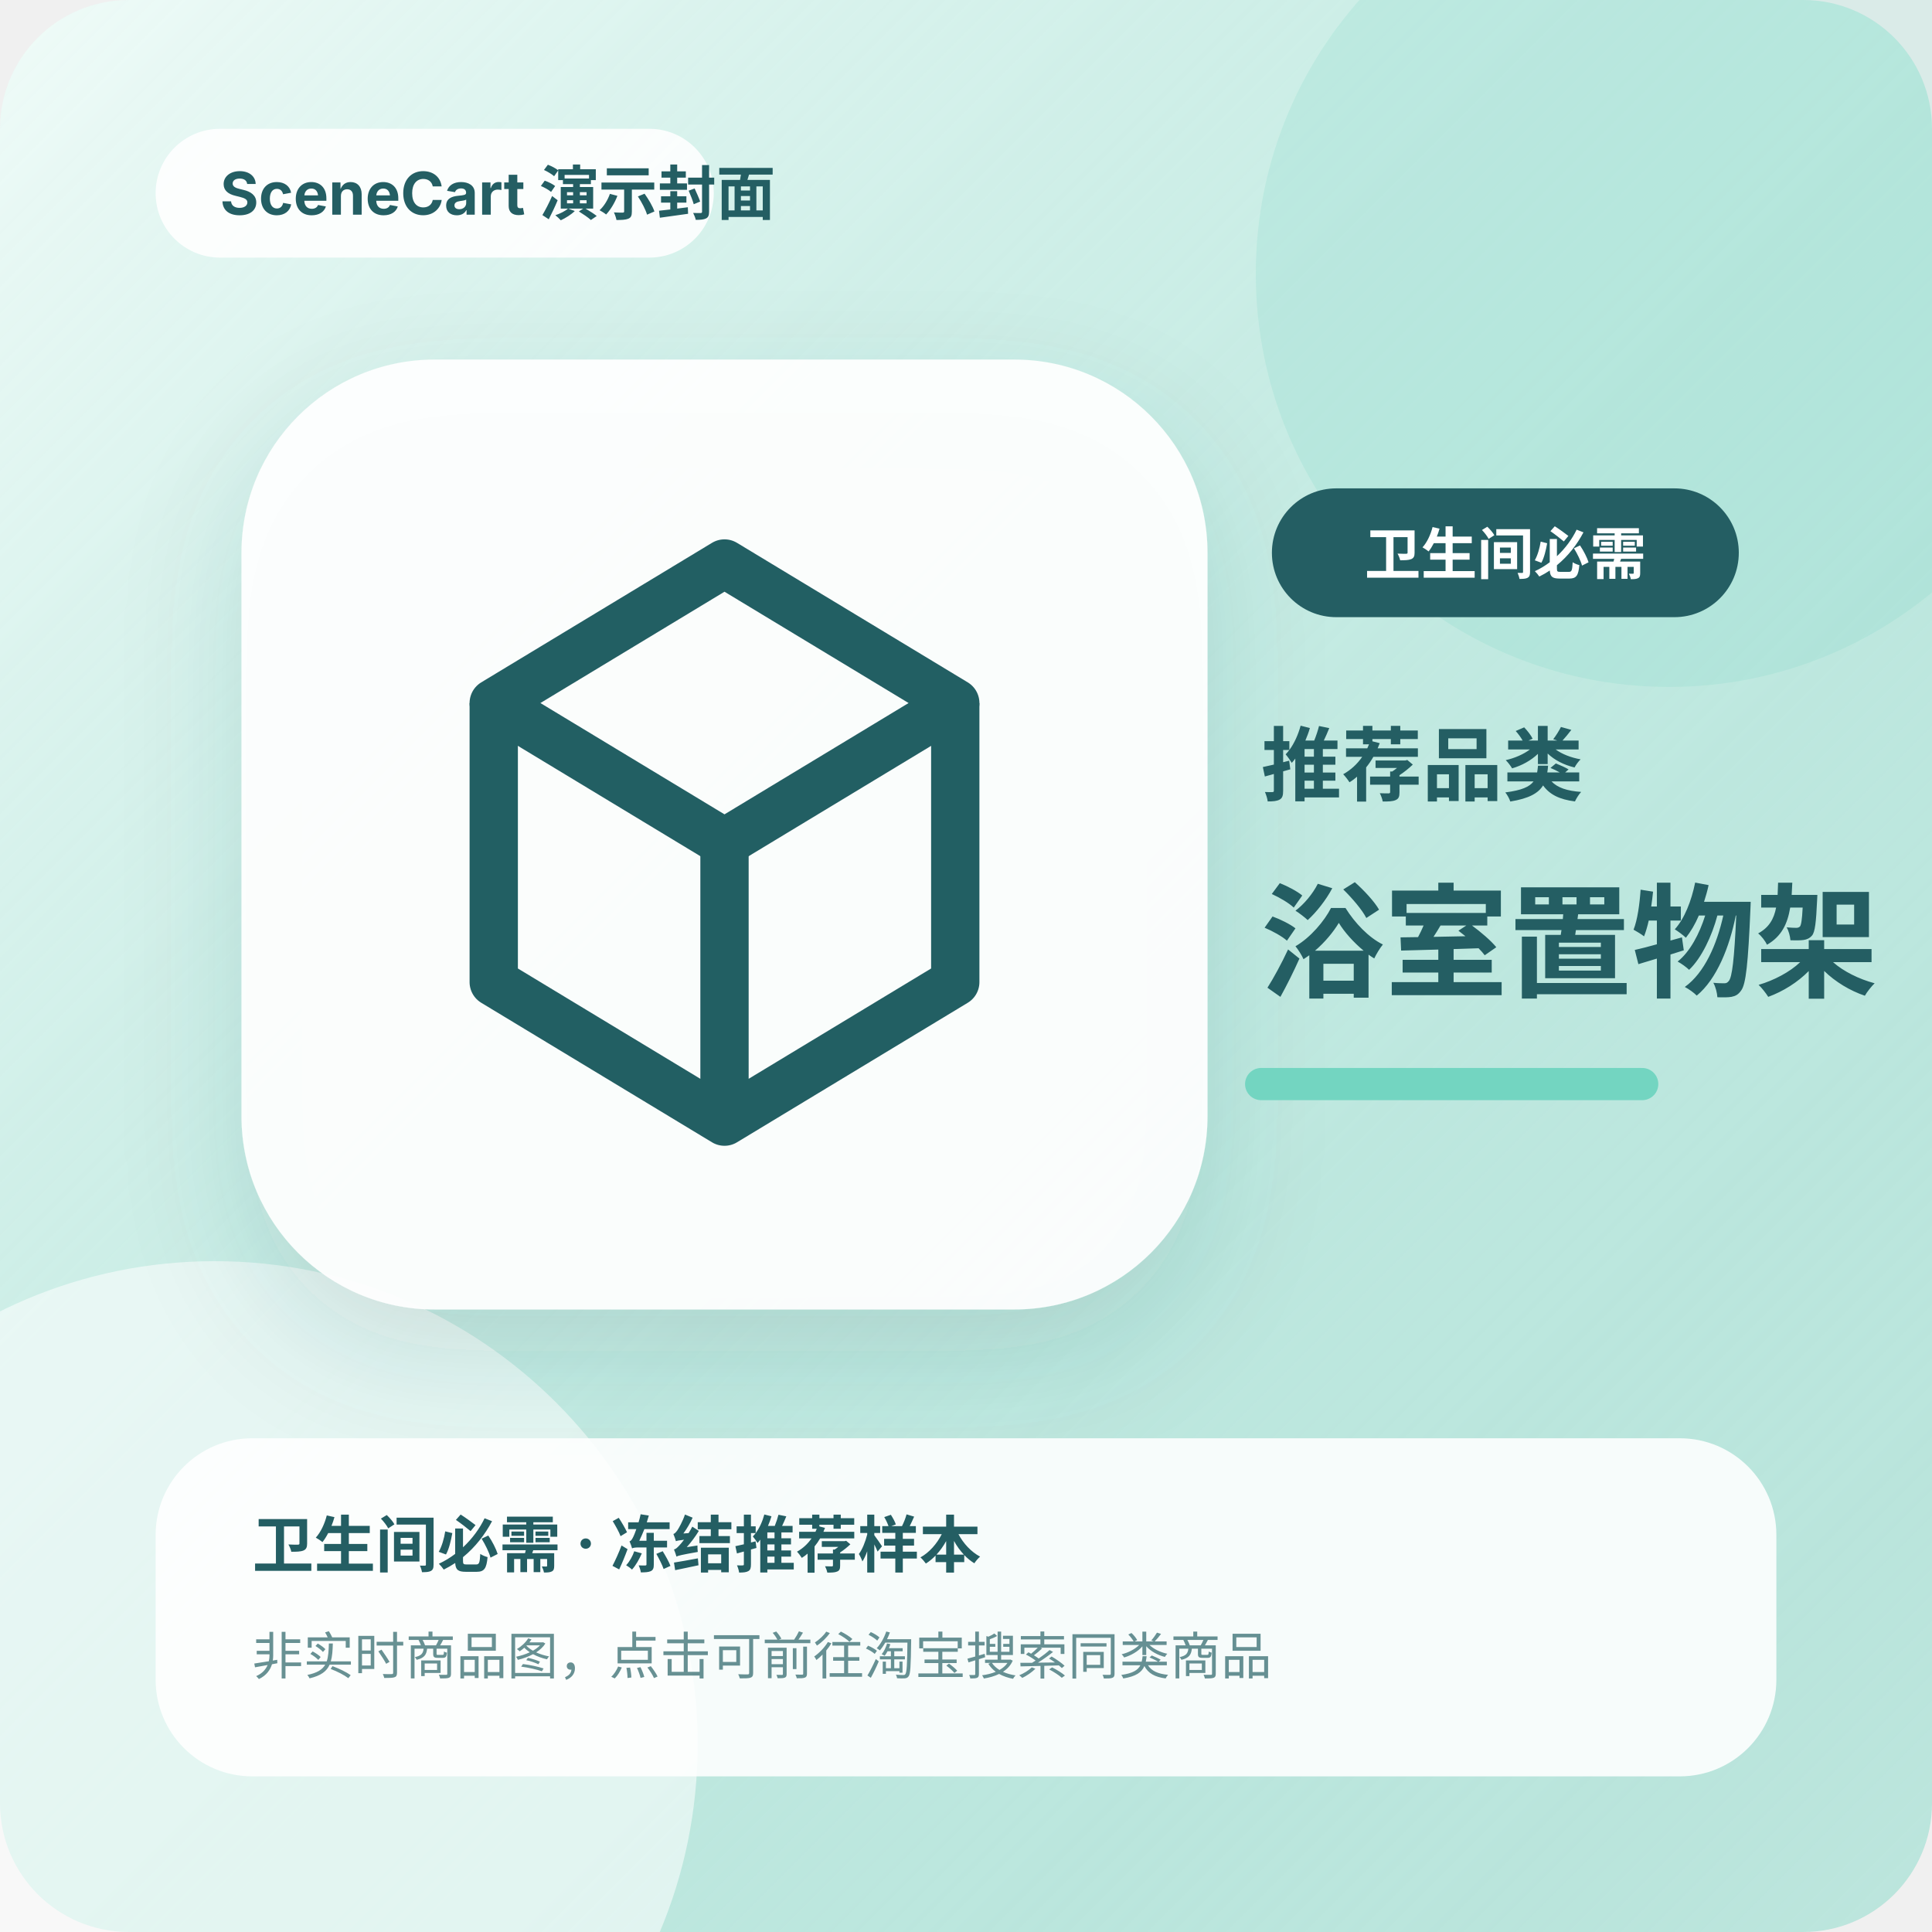
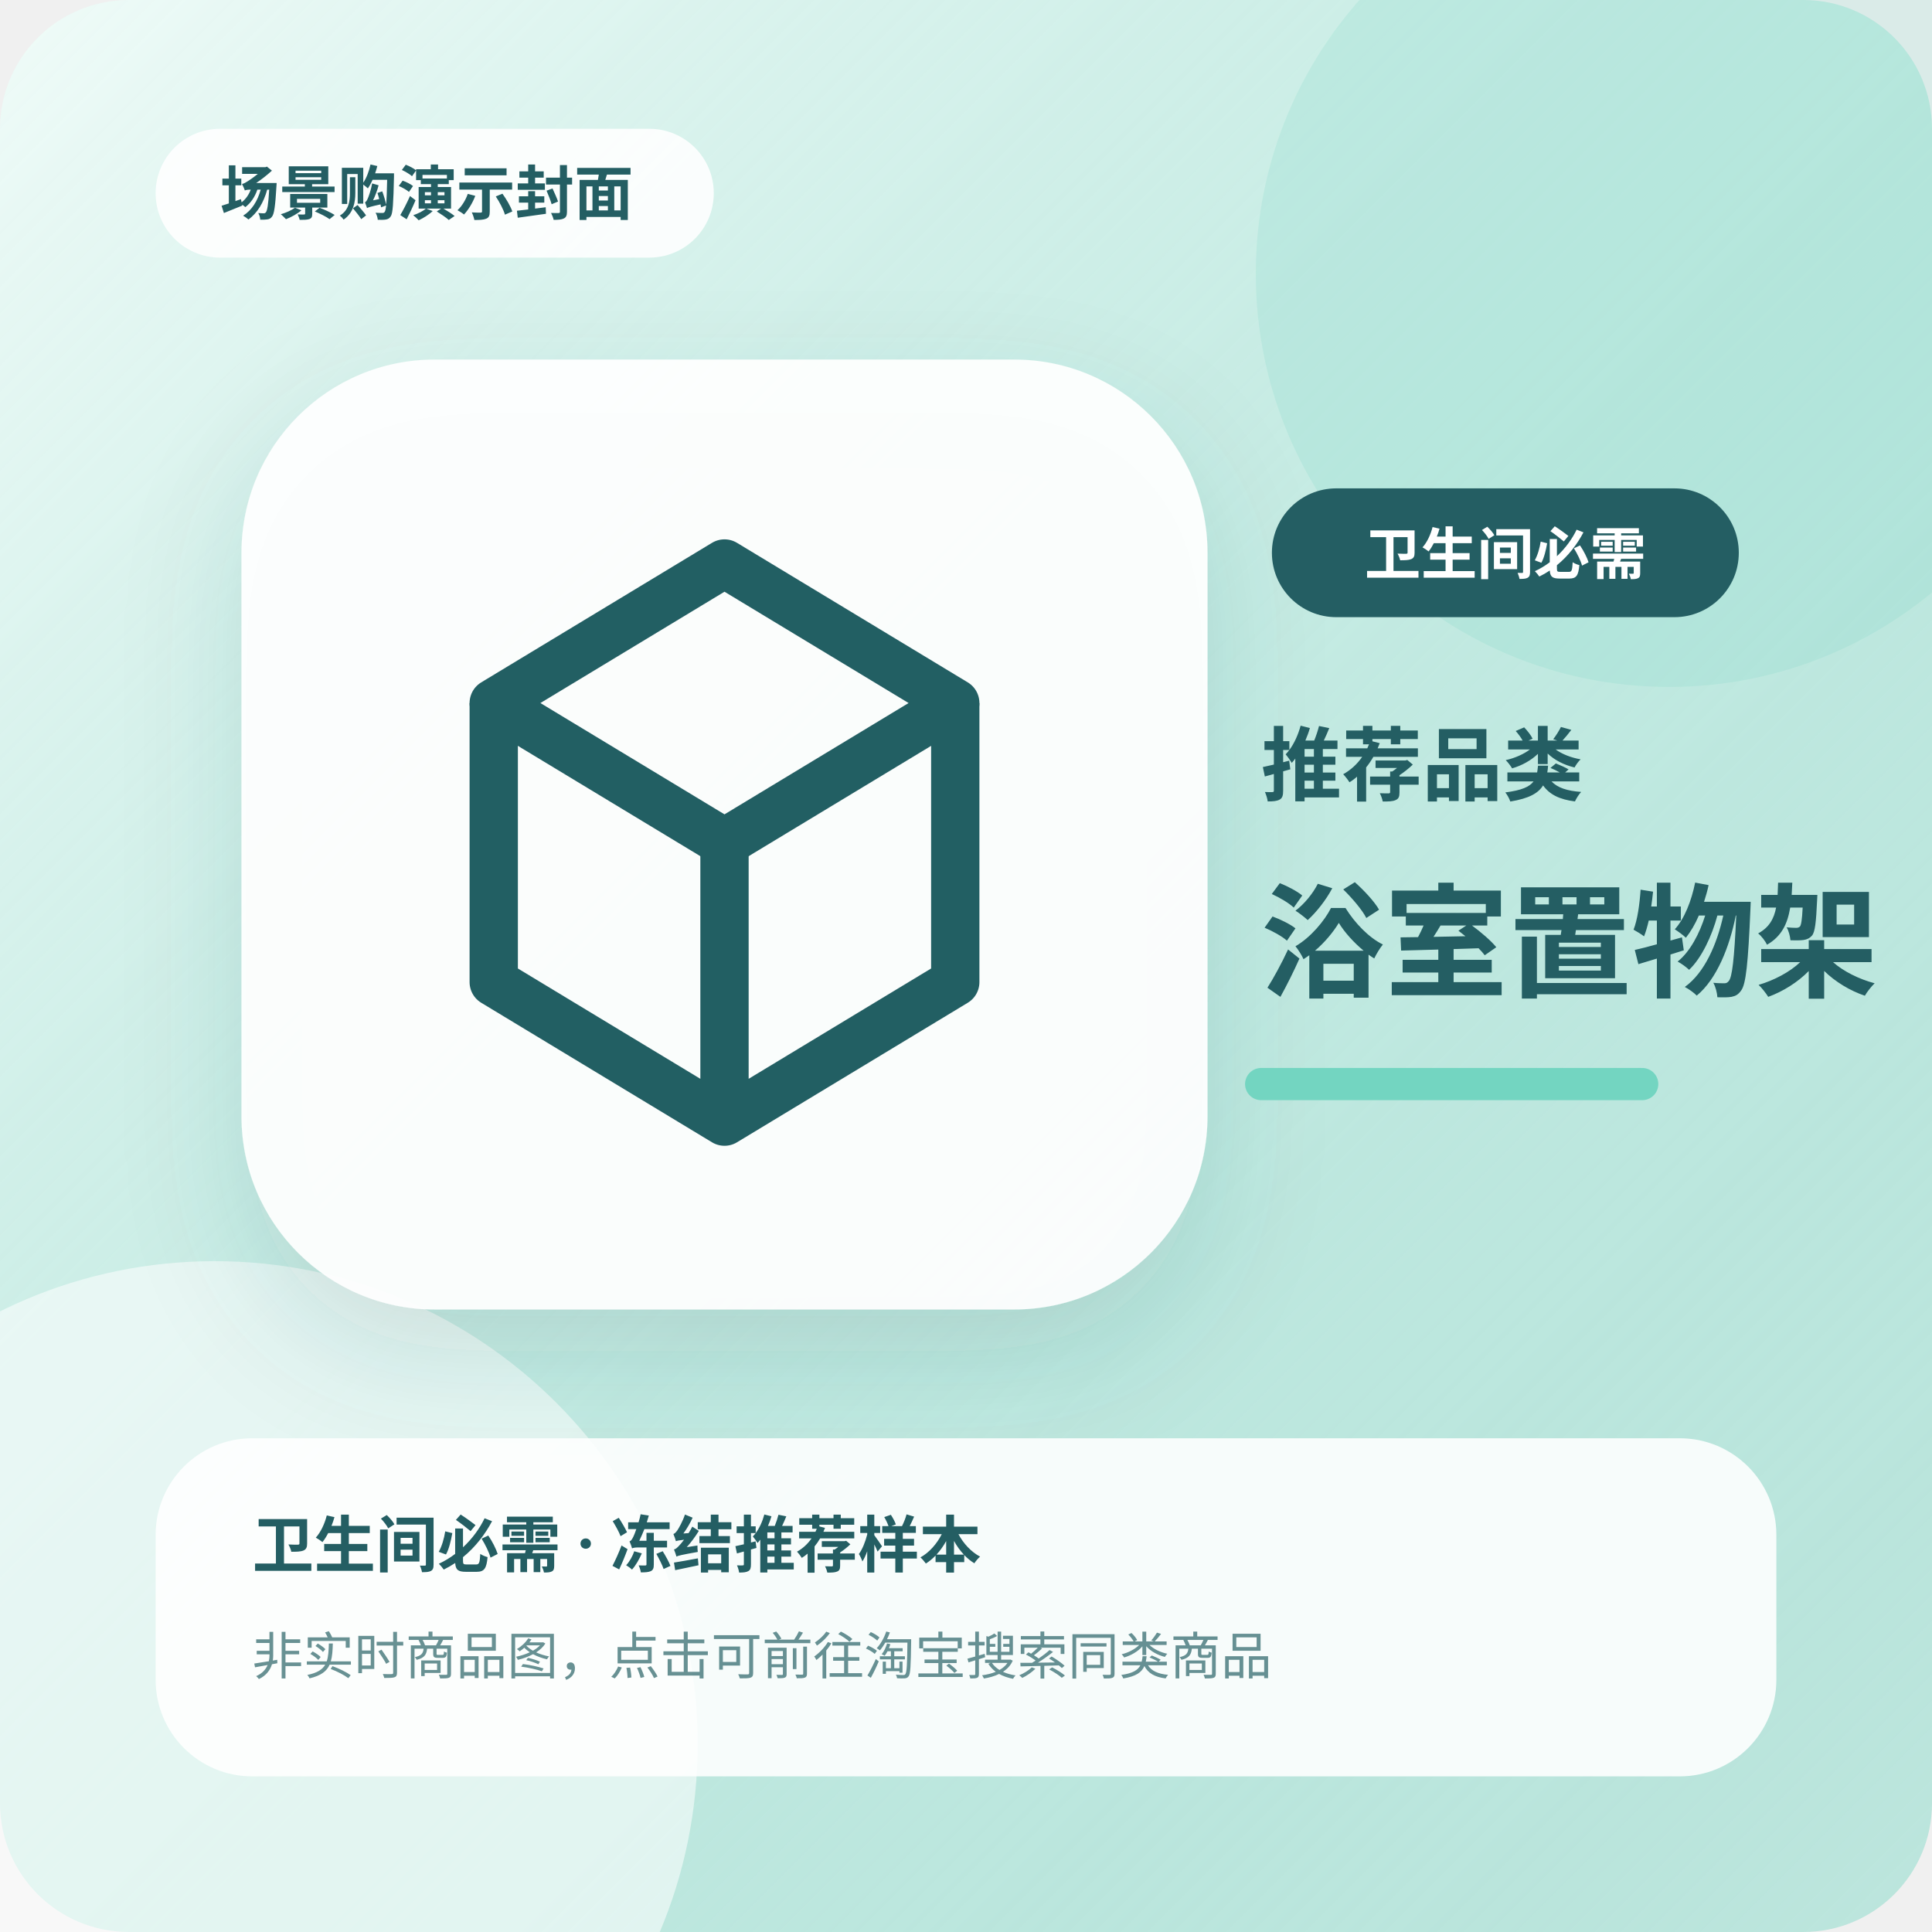
<svg xmlns="http://www.w3.org/2000/svg" width="720" height="720" viewBox="0 0 720 720">
  <defs>
    <linearGradient id="bg" x1="0" y1="0" x2="1" y2="1">
      <stop offset="0" stop-color="#F0FBF8" />
      <stop offset="1" stop-color="#73D5C1" stop-opacity=".42" />
    </linearGradient>
    <filter id="shadow" x="-30%" y="-30%" width="160%" height="160%">
      <feDropShadow dx="0" dy="18" stdDeviation="22" flood-color="#245E63" flood-opacity=".16" />
    </filter>
  </defs>
  <rect width="720" height="720" rx="48" fill="url(#bg)" />
  <circle cx="622" cy="102" r="154" fill="#73D5C1" opacity=".18" />
  <circle cx="80" cy="650" r="180" fill="#FFFFFF" opacity=".55" />
  <rect x="58" y="48" width="208" height="48" rx="24" fill="#FFFFFF" opacity=".88" />
-   <text x="82" y="80" fill="#245E63" font-size="22" font-weight="700" font-family="-apple-system,BlinkMacSystemFont,'PingFang SC','Microsoft YaHei',sans-serif">SceneCart 演示封面</text>
+   <text x="82" y="80" fill="#245E63" font-size="22" font-weight="700" font-family="-apple-system,BlinkMacSystemFont,'PingFang SC','Microsoft YaHei',sans-serif">场景购演示封面</text>
  <g filter="url(#shadow)">
    <rect x="90" y="134" width="360" height="354" rx="72" fill="#FFFFFF" opacity=".92" />
    <path d="m184 262 86-52 86 52-86 52-86-52Z" fill="none" stroke="#245E63" stroke-width="18" stroke-linejoin="round" />
    <path d="M184 262v104l86 52 86-52V262m-86 52v104" fill="none" stroke="#245E63" stroke-width="18" stroke-linejoin="round" />
  </g>
  <rect x="474" y="182" width="174" height="48" rx="24" fill="#245E63" />
  <text x="561" y="214" text-anchor="middle" fill="#FFFFFF" font-size="21" font-weight="700" font-family="-apple-system,BlinkMacSystemFont,'PingFang SC','Microsoft YaHei',sans-serif">卫生间必需</text>
  <text x="470" y="296" fill="#245E63" font-size="30" font-weight="650" font-family="-apple-system,BlinkMacSystemFont,'PingFang SC','Microsoft YaHei',sans-serif">推荐品类</text>
  <text x="470" y="368" fill="#245E63" font-size="46" font-weight="800" font-family="-apple-system,BlinkMacSystemFont,'PingFang SC','Microsoft YaHei',sans-serif">浴室置物架</text>
  <path d="M470 404h142" stroke="#73D5C1" stroke-width="12" stroke-linecap="round" />
  <rect x="58" y="536" width="604" height="126" rx="36" fill="#FFFFFF" opacity=".88" />
  <text x="94" y="584" fill="#245E63" font-size="23" font-weight="700" font-family="-apple-system,BlinkMacSystemFont,'PingFang SC','Microsoft YaHei',sans-serif">卫生间必需 · 冻结推荐样本</text>
  <text x="94" y="624" fill="#245E63" fill-opacity=".68" font-size="19" font-family="-apple-system,BlinkMacSystemFont,'PingFang SC','Microsoft YaHei',sans-serif">非实时商品图，点击可前往淘宝搜索同类商品</text>
</svg>
